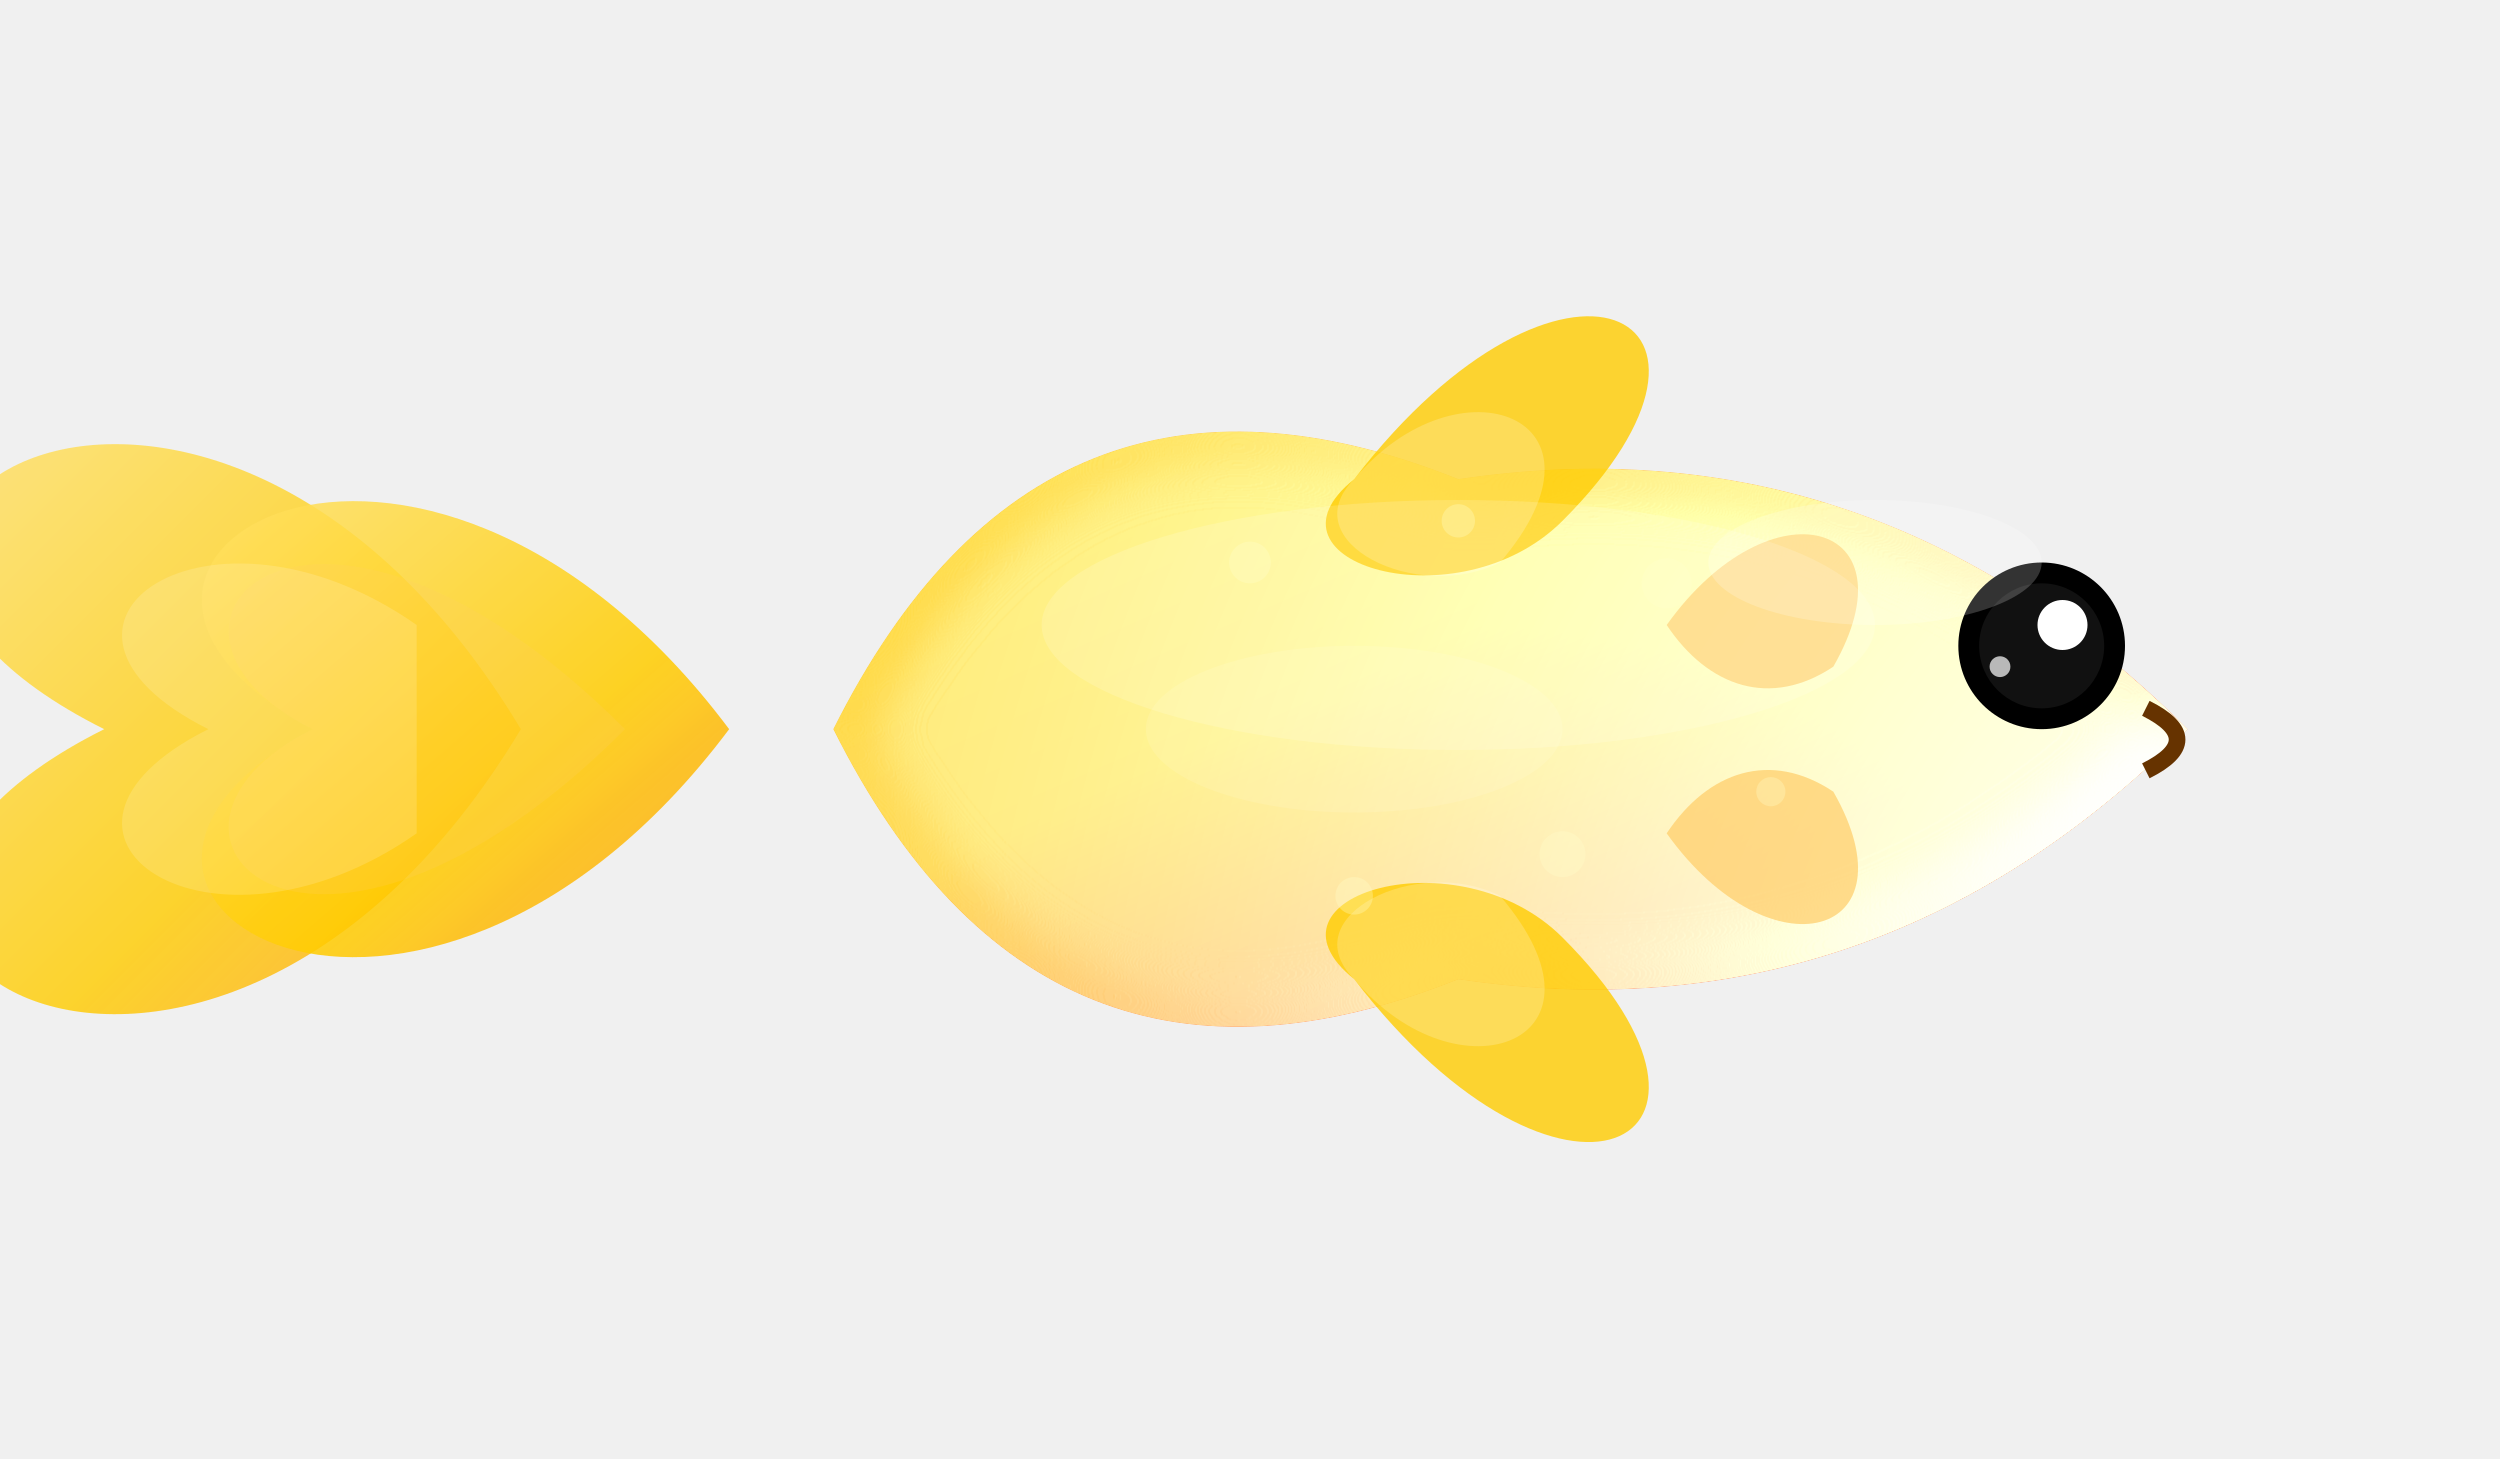
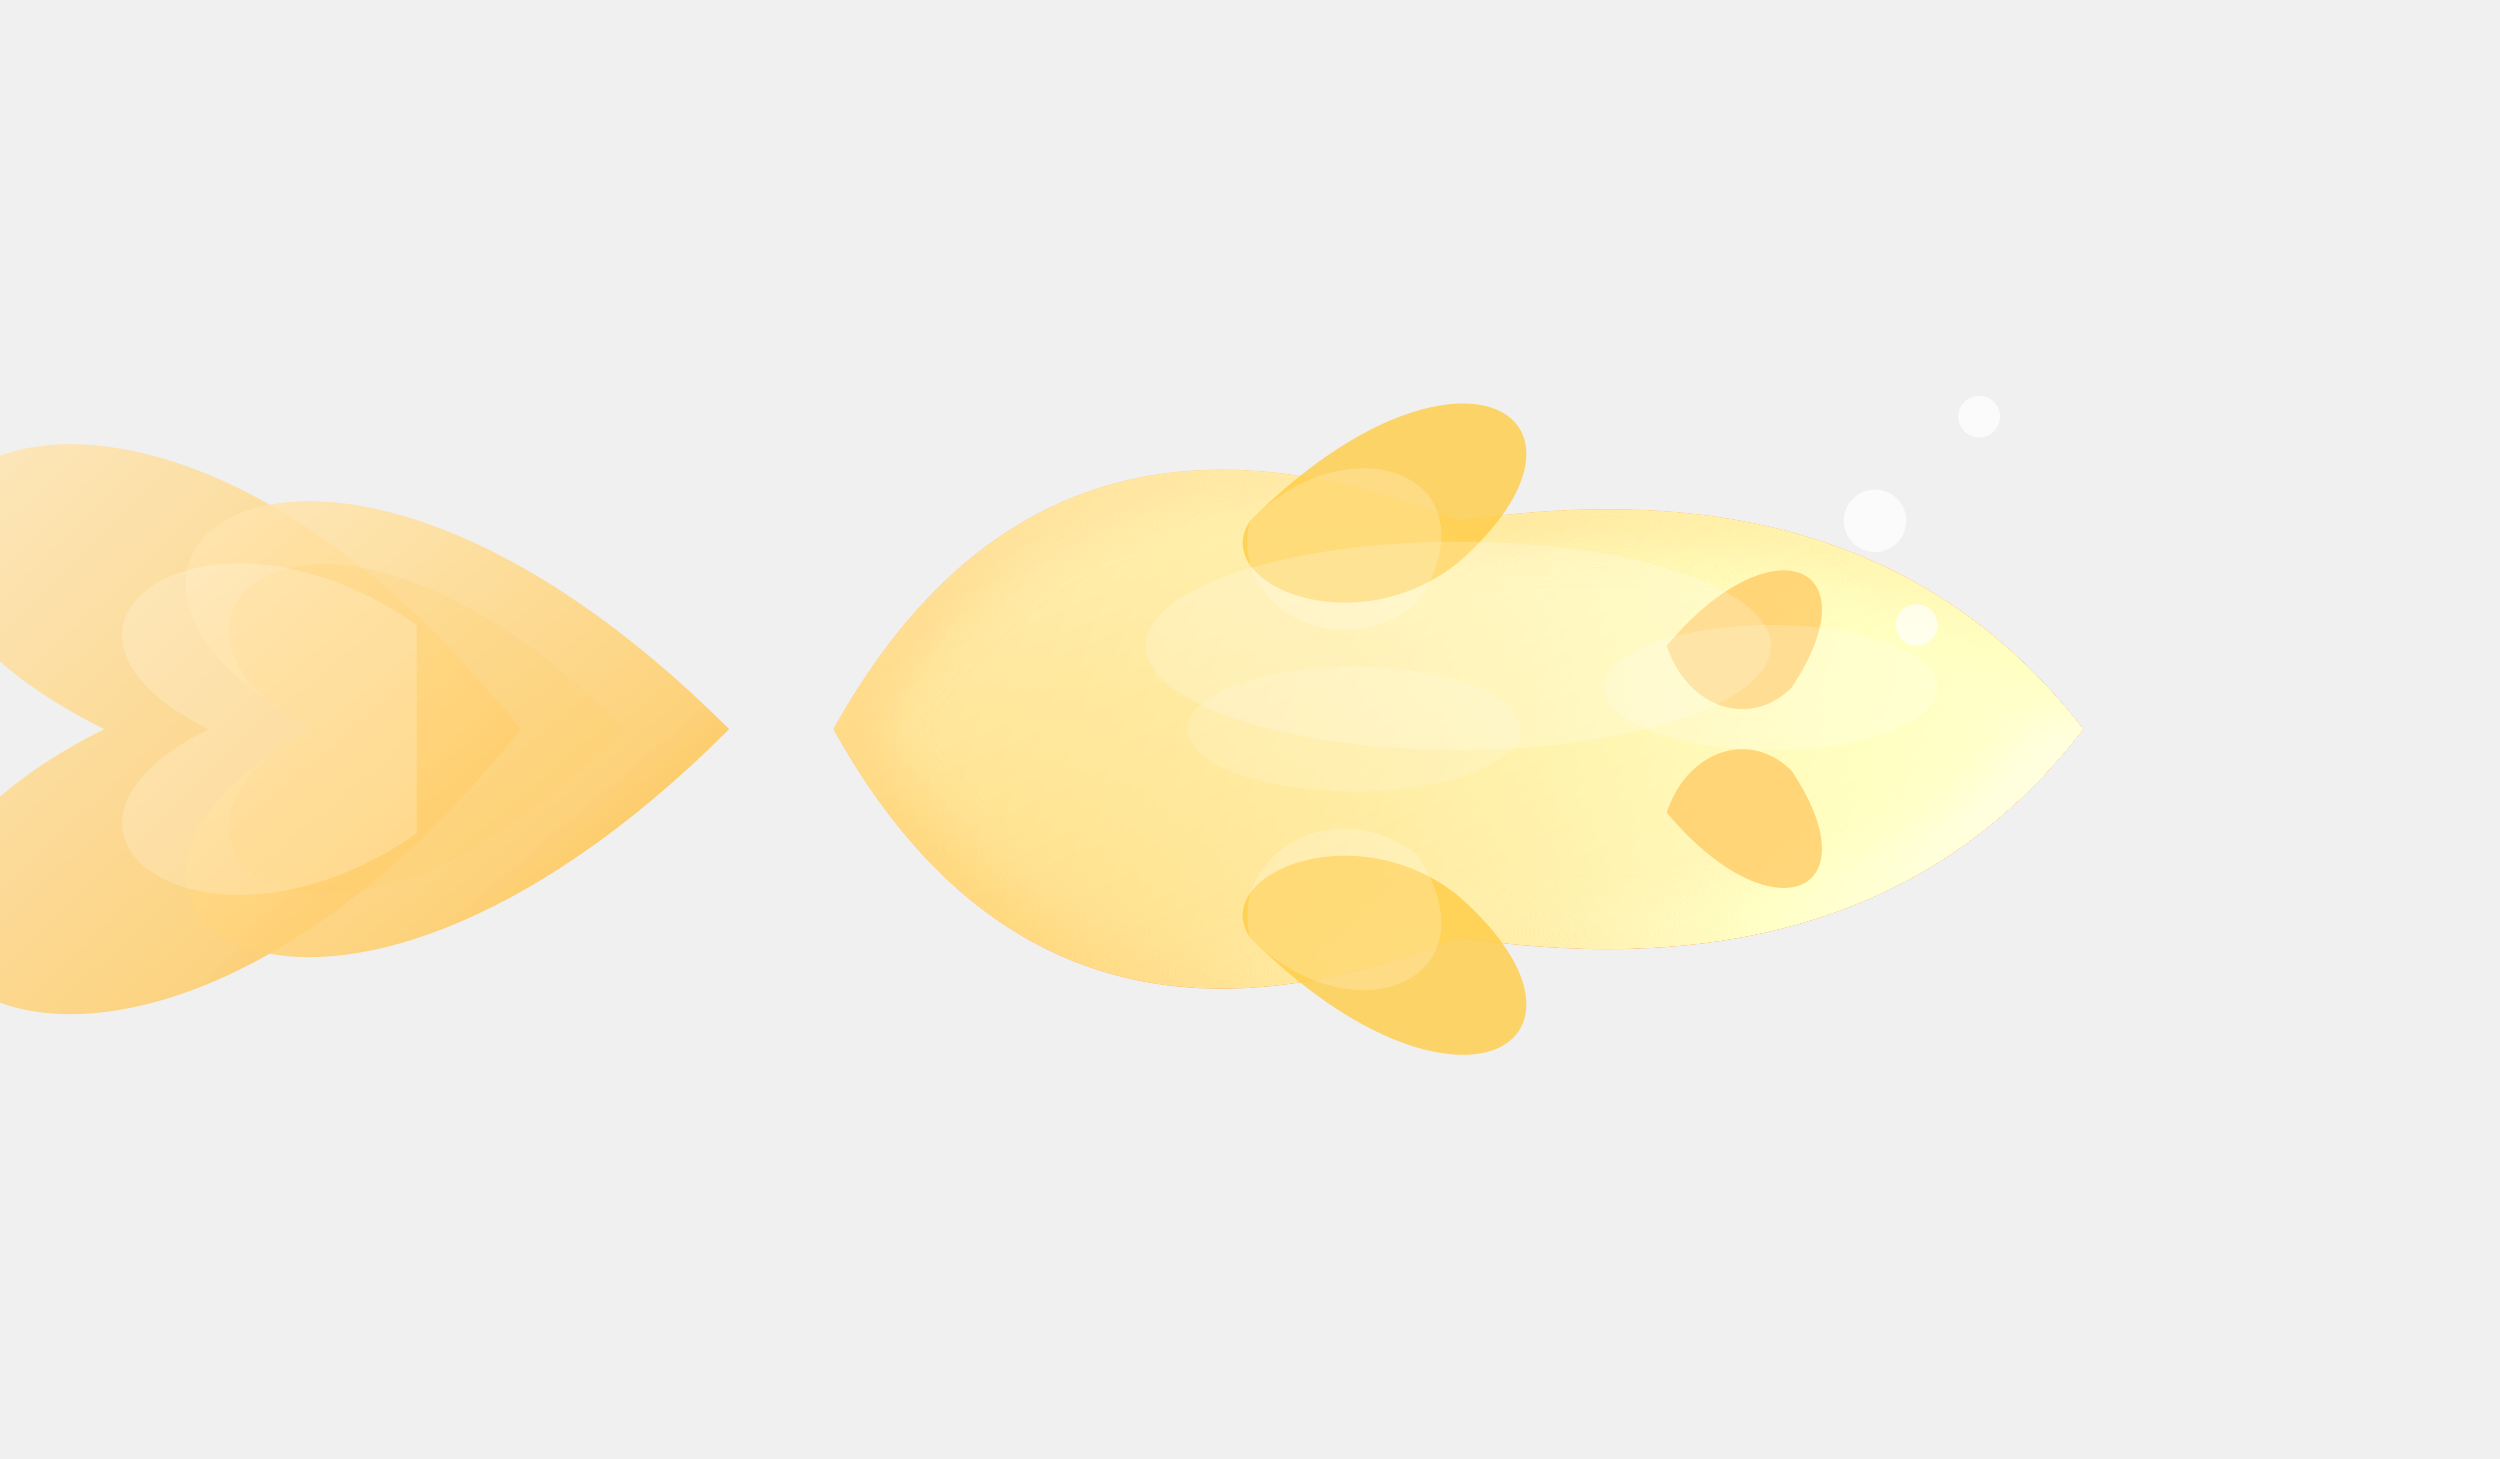
<svg xmlns="http://www.w3.org/2000/svg" width="120" height="70">
  <defs>
-     <linearGradient id="goldBodyGradient" x1="0%" y1="0%" x2="100%" y2="100%">
-       <stop offset="0%" style="stop-color:#ffd700;stop-opacity:1" />
-       <stop offset="40%" style="stop-color:#ffcc00;stop-opacity:1" />
-       <stop offset="70%" style="stop-color:#ff9900;stop-opacity:1" />
-       <stop offset="100%" style="stop-color:#e68a00;stop-opacity:1" />
+     <linearGradient id="bodyGradient" x1="0%" y1="0%" x2="100%" y2="100%">
+       <stop offset="0%" style="stop-color:#ffdb99;stop-opacity:1" />
+       <stop offset="50%" style="stop-color:#ffc44d;stop-opacity:1" />
+       <stop offset="100%" style="stop-color:#e6a800;stop-opacity:1" />
    </linearGradient>
-     <linearGradient id="goldTailGradient" x1="0%" y1="0%" x2="100%" y2="100%">
-       <stop offset="0%" style="stop-color:#ffe066;stop-opacity:0.9" />
-       <stop offset="60%" style="stop-color:#ffcc00;stop-opacity:0.9" />
-       <stop offset="100%" style="stop-color:#ff9900;stop-opacity:0.8" />
+     <linearGradient id="tailGradient" x1="0%" y1="0%" x2="100%" y2="100%">
+       <stop offset="0%" style="stop-color:#ffe6b3;stop-opacity:0.9" />
+       <stop offset="70%" style="stop-color:#ffcc66;stop-opacity:0.9" />
+       <stop offset="100%" style="stop-color:#ffaa00;stop-opacity:0.8" />
    </linearGradient>
-     <filter id="goldGlowFilter" x="-20%" y="-20%" width="140%" height="140%">
+     <filter id="glowFilter" x="-20%" y="-20%" width="140%" height="140%">
      <feGaussianBlur in="SourceAlpha" stdDeviation="1.5" result="blur" />
      <feOffset in="blur" dx="0" dy="0" result="offsetBlur" />
-       <feSpecularLighting in="blur" surfaceScale="4" specularConstant="1" specularExponent="20" lighting-color="#ffffff" result="specOut">
+       <feSpecularLighting in="blur" surfaceScale="3" specularConstant="0.8" specularExponent="20" lighting-color="#ffffff" result="specOut">
        <fePointLight x="60" y="20" z="80" />
      </feSpecularLighting>
      <feComposite in="specOut" in2="SourceAlpha" operator="in" result="specOut" />
      <feComposite in="SourceGraphic" in2="specOut" operator="arithmetic" k1="0" k2="1" k3="1" k4="0" result="lit" />
    </filter>
-     <pattern id="goldScalePattern" patternUnits="userSpaceOnUse" width="5" height="5" patternTransform="rotate(45)">
-       <path d="M 0,0 C 2.5,0 5,2.5 5,5 C 5,2.5 2.5,0 0,0 z" fill="#ffaa00" opacity="0.15" />
+     <pattern id="scalePattern" patternUnits="userSpaceOnUse" width="5" height="5" patternTransform="rotate(45)">
+       <path d="M 0,0 C 2.5,0 5,2.5 5,5 C 5,2.5 2.5,0 0,0 z" fill="#ffcc00" opacity="0.1" />
    </pattern>
  </defs>
  <g transform="translate(60, 35)">
-     <path d="M -35,0 C -50,-25 -75,-10 -55,0 C -75,10 -50,25 -35,0 Z" fill="url(#goldTailGradient)" opacity="0.9" />
-     <path d="M -25,0 C -40,-20 -60,-8 -45,0 C -60,8 -40,20 -25,0 Z" fill="url(#goldTailGradient)" opacity="0.95" />
+     <path d="M -35,0 C -55,-25 -75,-10 -55,0 C -75,10 -55,25 -35,0 Z" fill="url(#tailGradient)" opacity="0.9" />
+     <path d="M -25,0 C -45,-20 -60,-8 -45,0 C -60,8 -45,20 -25,0 Z" fill="url(#tailGradient)" opacity="0.95" />
    <path d="M -30,0 C -45,-15 -55,-5 -45,0 C -55,5 -45,15 -30,0 Z" fill="#ffcc66" opacity="0.2" />
-     <path d="M -40,-5 C -50,-12 -60,-5 -50,0 C -60,5 -50,12 -40,5 Z" fill="#ffffff" opacity="0.15" />
-     <path d="M -20,0 Q -10,-20 10,-12 Q 30,-15 45,0 Q 30,15 10,12 Q -10,20 -20,0 Z" fill="url(#goldBodyGradient)" filter="url(#goldGlowFilter)" />
-     <path d="M -20,0 Q -10,-20 10,-12 Q 30,-15 45,0 Q 30,15 10,12 Q -10,20 -20,0 Z" fill="url(#goldScalePattern)" />
-     <path d="M 5,-12 C 15,-25 25,-20 15,-10 C 10,-5 0,-8 5,-12" fill="#ffcc00" opacity="0.8" />
-     <path d="M 5,-12 C 10,-18 18,-15 12,-8 C 8,-6 2,-9 5,-12" fill="#ffffff" opacity="0.2" />
-     <path d="M 5,12 C 15,25 25,20 15,10 C 10,5 0,8 5,12" fill="#ffcc00" opacity="0.8" />
-     <path d="M 5,12 C 10,18 18,15 12,8 C 8,6 2,9 5,12" fill="#ffffff" opacity="0.2" />
-     <path d="M 20,-5 C 25,-12 32,-10 28,-3 C 25,-1 22,-2 20,-5" fill="#ffcc66" opacity="0.7" />
-     <path d="M 20,5 C 25,12 32,10 28,3 C 25,1 22,2 20,5" fill="#ffcc66" opacity="0.7" />
-     <circle cx="38" cy="-4" r="4" fill="black" />
-     <circle cx="38" cy="-4" r="3" fill="#111" />
-     <circle cx="39" cy="-5" r="1.2" fill="white" />
-     <circle cx="36" cy="-3" r="0.5" fill="white" opacity="0.7" />
-     <path d="M 43,-1 C 45,0 45,1 43,2" fill="none" stroke="#663300" stroke-width="0.8" />
-     <ellipse cx="10" cy="-5" rx="20" ry="6" fill="white" opacity="0.15" />
-     <ellipse cx="5" cy="0" rx="10" ry="4" fill="white" opacity="0.1" />
-     <ellipse cx="30" cy="-8" rx="8" ry="3" fill="white" opacity="0.2" />
-     <g opacity="0.3">
-       <circle cx="0" cy="-8" r="1" fill="#ffffcc" />
-       <circle cx="10" cy="-10" r="0.8" fill="#ffffcc" />
-       <circle cx="20" cy="-7" r="1.2" fill="#ffffcc" />
-       <circle cx="5" cy="8" r="0.9" fill="#ffffcc" />
-       <circle cx="15" cy="6" r="1.1" fill="#ffffcc" />
-       <circle cx="25" cy="3" r="0.7" fill="#ffffcc" />
-     </g>
+     <path d="M -40,-5 C -50,-12 -60,-5 -50,0 C -60,5 -50,12 -40,5 Z" fill="#ffffff" opacity="0.2" />
+     <path d="M -20,0 Q -10,-18 10,-10 Q 30,-13 40,0 Q 30,13 10,10 Q -10,18 -20,0 Z" fill="url(#bodyGradient)" filter="url(#glowFilter)" />
+     <path d="M -20,0 Q -10,-18 10,-10 Q 30,-13 40,0 Q 30,13 10,10 Q -10,18 -20,0 Z" fill="url(#scalePattern)" />
+     <path d="M 0,-10 C 10,-20 18,-15 10,-8 C 5,-4 -2,-7 0,-10" fill="#ffcc44" opacity="0.8" />
+     <path d="M 0,-10 C 5,-15 12,-12 8,-6 C 4,-3 -1,-6 0,-10" fill="#ffffff" opacity="0.2" />
+     <path d="M 0,10 C 10,20 18,15 10,8 C 5,4 -2,7 0,10" fill="#ffcc44" opacity="0.8" />
+     <path d="M 0,10 C 5,15 12,12 8,6 C 4,3 -1,6 0,10" fill="#ffffff" opacity="0.2" />
+     <path d="M 20,-4 C 25,-10 30,-8 26,-2 C 24,0 21,-1 20,-4" fill="#ffcc66" opacity="0.8" />
+     <path d="M 20,4 C 25,10 30,8 26,2 C 24,0 21,1 20,4" fill="#ffcc66" opacity="0.8" />
+     <ellipse cx="10" cy="-4" rx="15" ry="5" fill="white" opacity="0.2" />
+     <ellipse cx="5" cy="0" rx="8" ry="3" fill="white" opacity="0.15" />
+     <ellipse cx="25" cy="-2" rx="8" ry="3" fill="white" opacity="0.2" />
  </g>
+   <circle cx="90" cy="25" r="1.5" fill="white" opacity="0.7" />
+   <circle cx="95" cy="20" r="1" fill="white" opacity="0.7" />
+   <circle cx="92" cy="30" r="1" fill="white" opacity="0.7" />
</svg>
